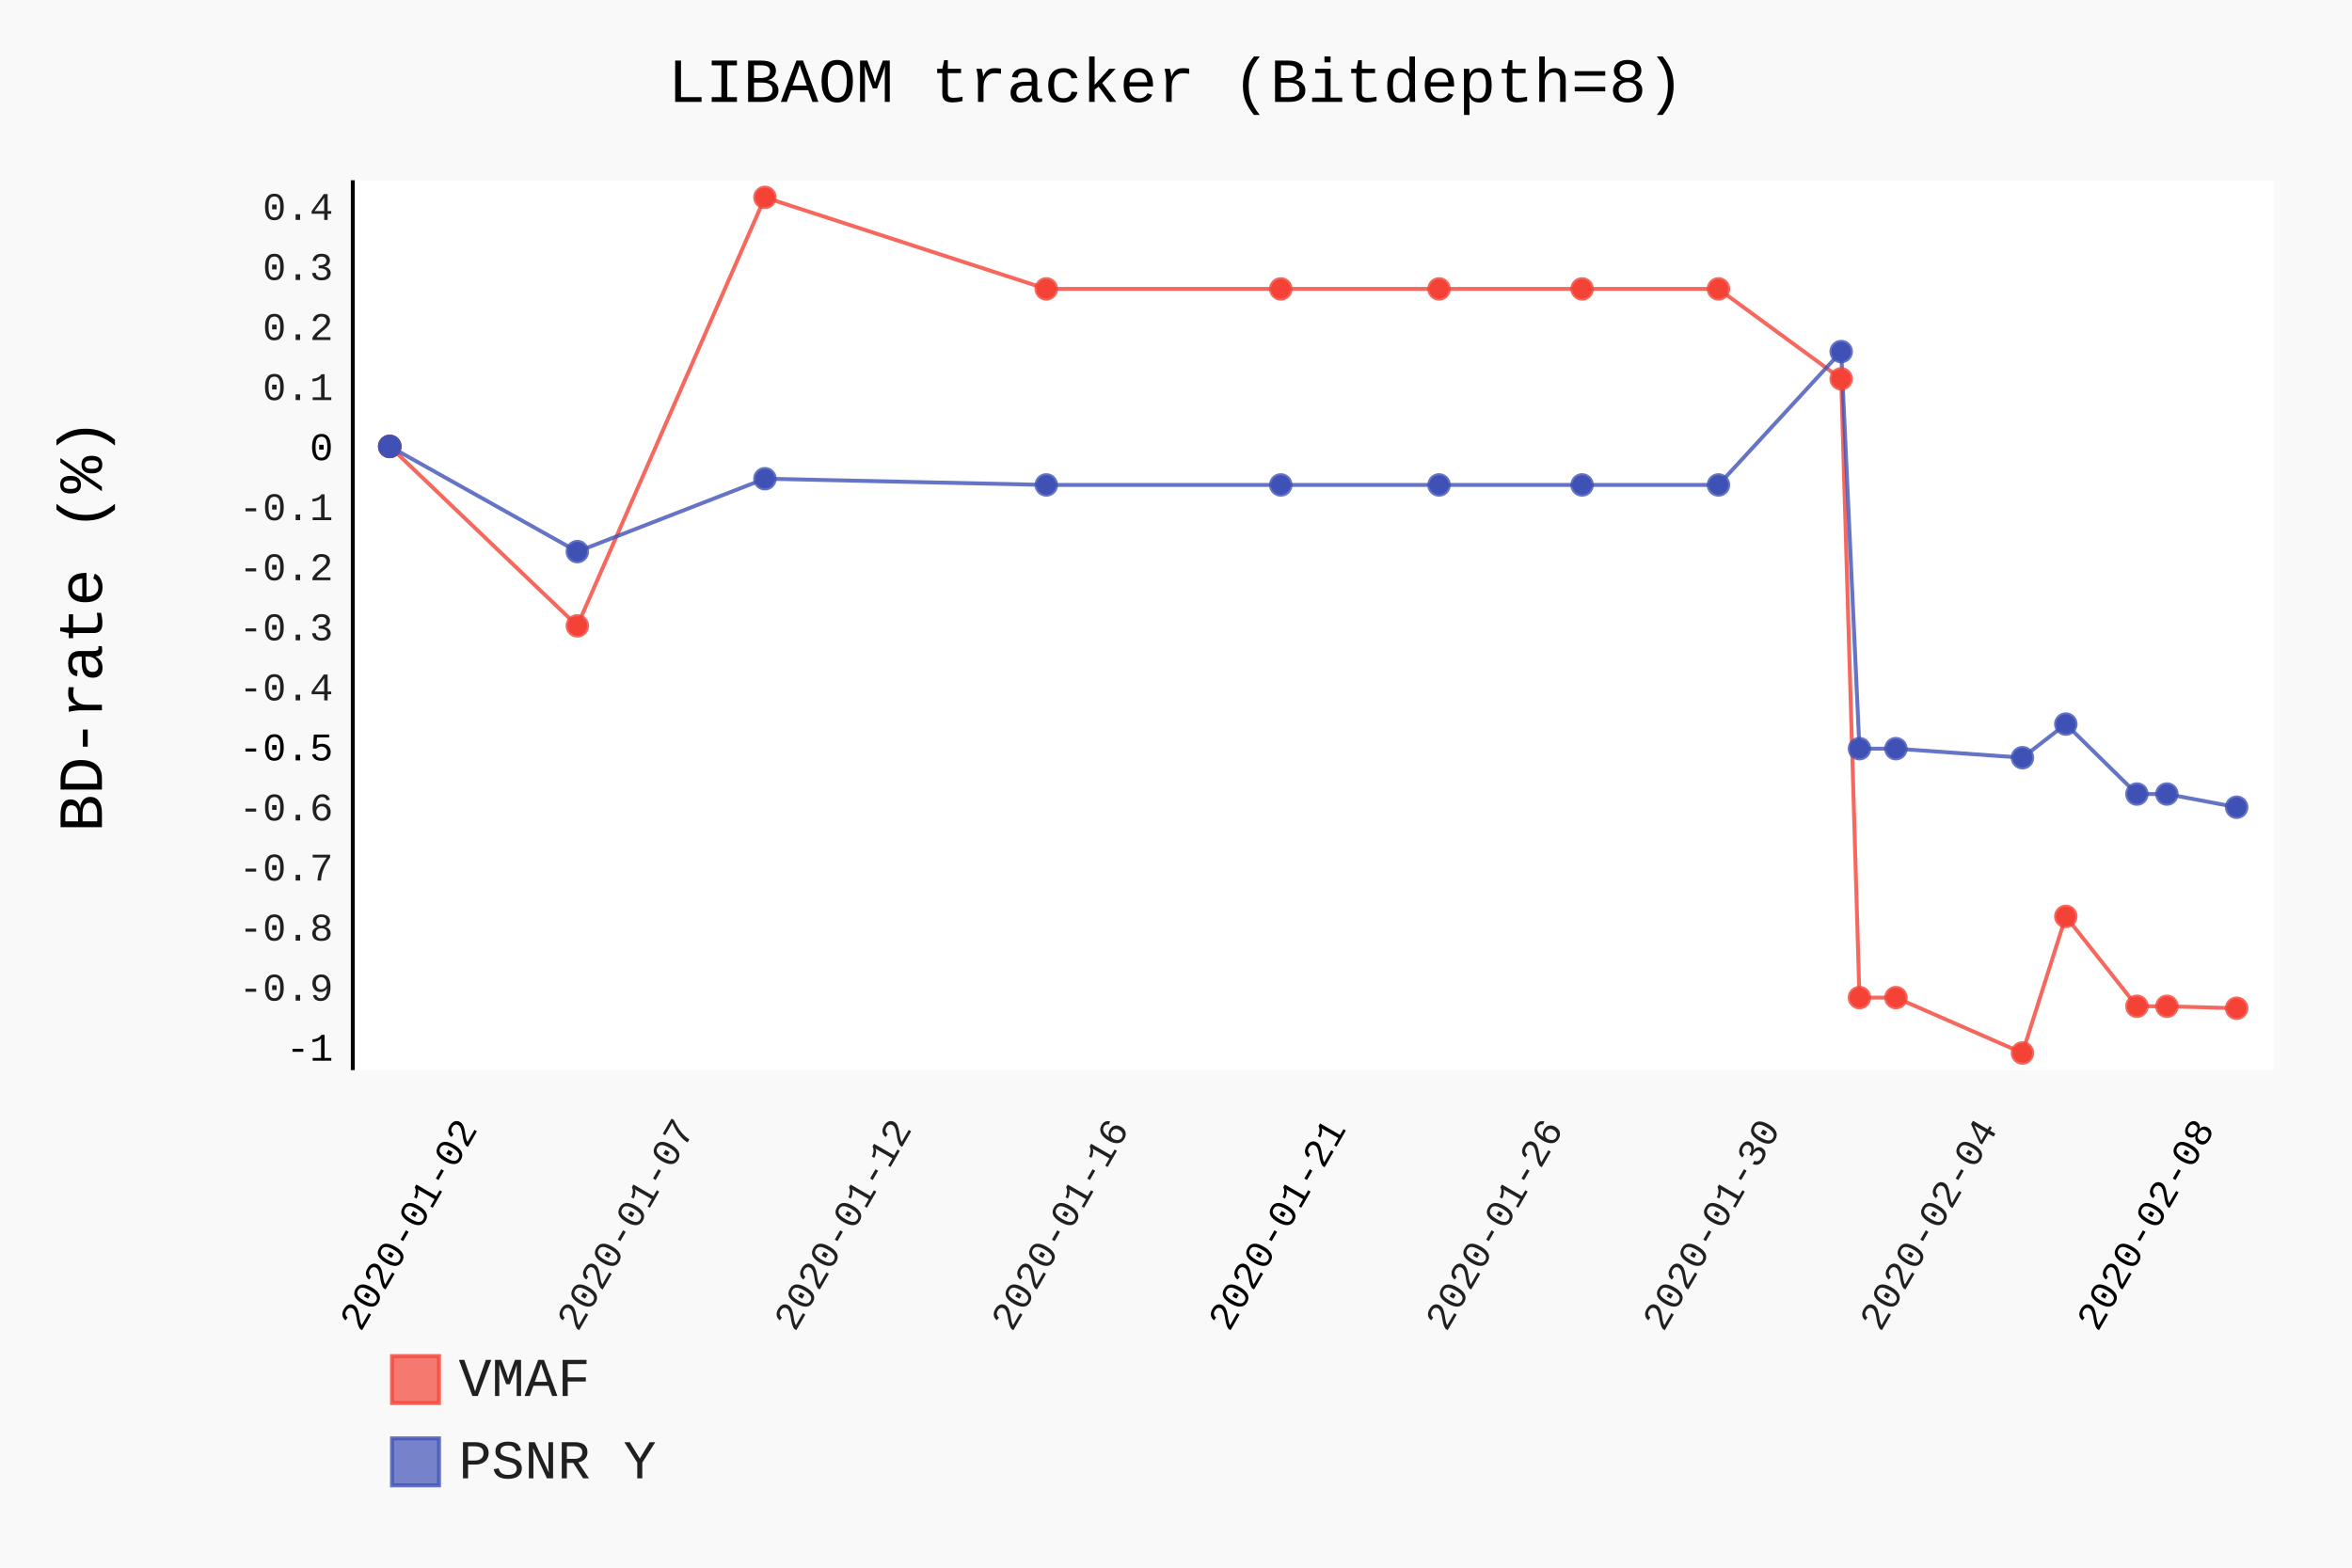
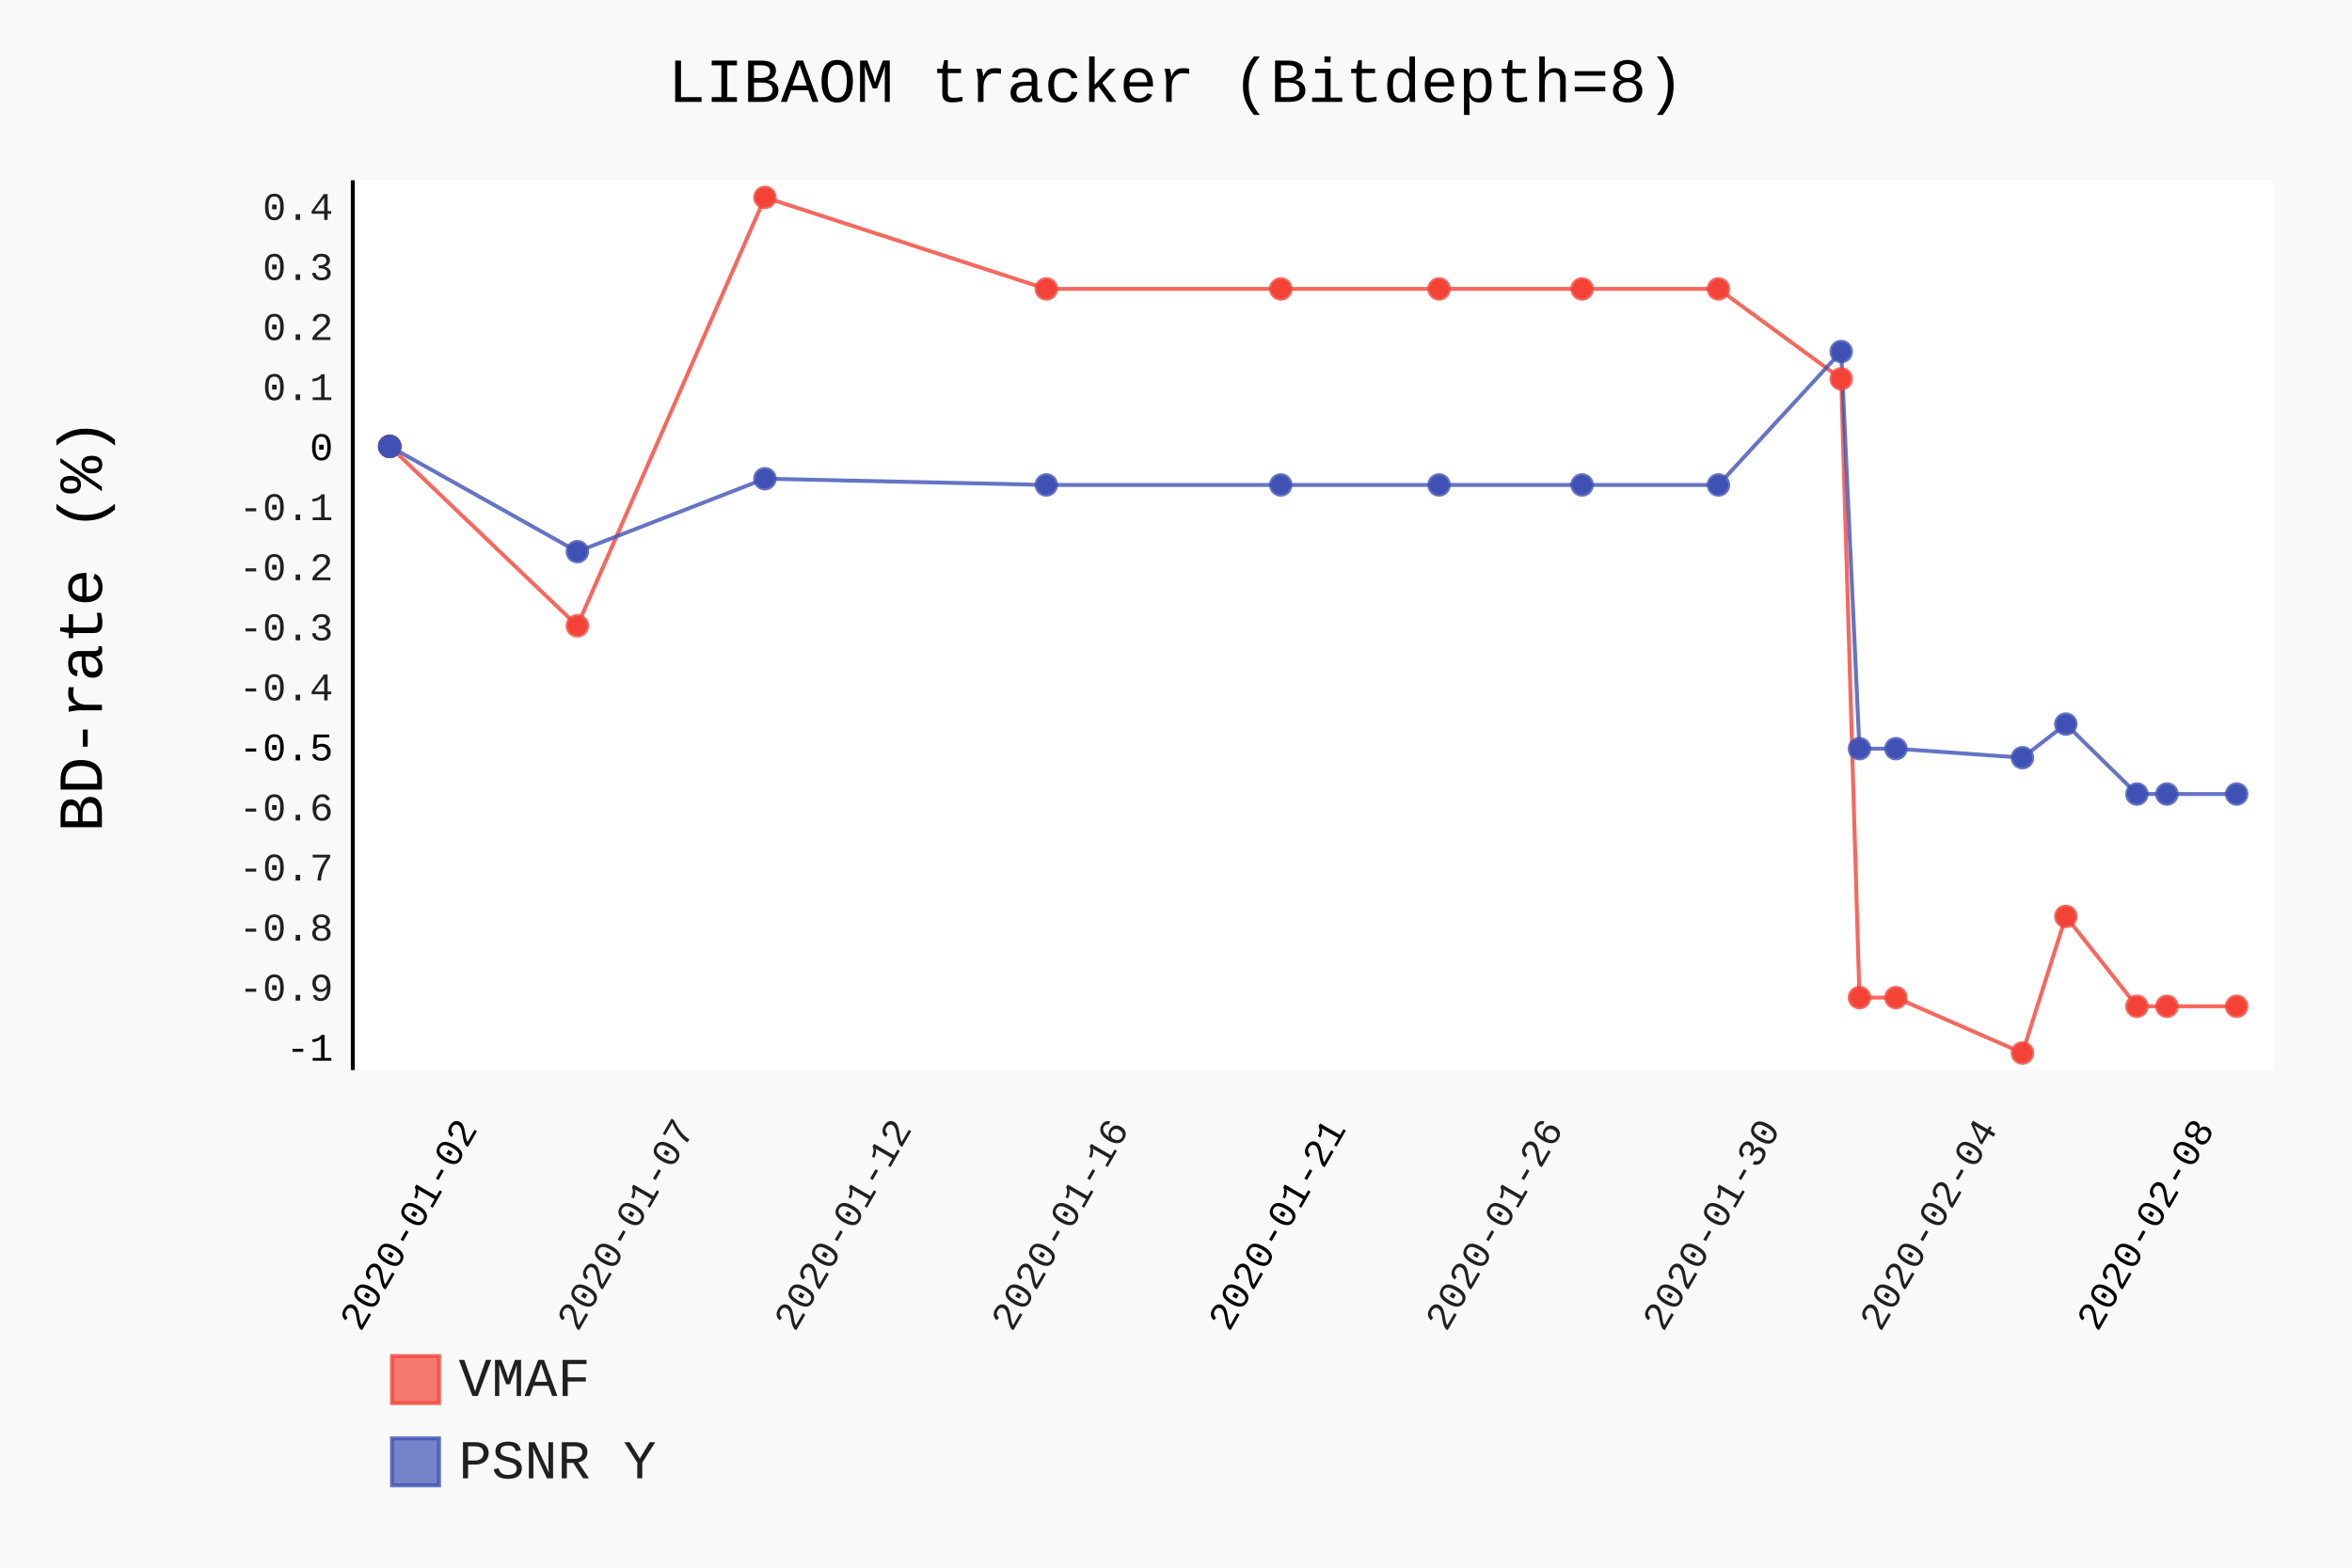
- <svg xmlns="http://www.w3.org/2000/svg" class="pygal-chart" id="chart-7f318e34-a7c3-47f7-a44c-207739752364" viewBox="0 0 600 400">
+ <svg xmlns="http://www.w3.org/2000/svg" class="pygal-chart" id="chart-7f683e13-42fb-4047-a7c3-db30b36d2b2c" viewBox="0 0 600 400">
  <defs>
-     <style type="text/css">#chart-7f318e34-a7c3-47f7-a44c-207739752364{-webkit-user-select:none;-webkit-font-smoothing:antialiased;font-family:Consolas,"Liberation Mono",Menlo,Courier,monospace}#chart-7f318e34-a7c3-47f7-a44c-207739752364 .title{font-family:Consolas,"Liberation Mono",Menlo,Courier,monospace;font-size:16px}#chart-7f318e34-a7c3-47f7-a44c-207739752364 .legends .legend text{font-family:Consolas,"Liberation Mono",Menlo,Courier,monospace;font-size:14px}#chart-7f318e34-a7c3-47f7-a44c-207739752364 .axis text{font-family:Consolas,"Liberation Mono",Menlo,Courier,monospace;font-size:10px}#chart-7f318e34-a7c3-47f7-a44c-207739752364 .axis text.major{font-family:Consolas,"Liberation Mono",Menlo,Courier,monospace;font-size:10px}#chart-7f318e34-a7c3-47f7-a44c-207739752364 .text-overlay text.value{font-family:Consolas,"Liberation Mono",Menlo,Courier,monospace;font-size:16px}#chart-7f318e34-a7c3-47f7-a44c-207739752364 .text-overlay text.label{font-family:Consolas,"Liberation Mono",Menlo,Courier,monospace;font-size:10px}#chart-7f318e34-a7c3-47f7-a44c-207739752364 .tooltip{font-family:Consolas,"Liberation Mono",Menlo,Courier,monospace;font-size:14px}#chart-7f318e34-a7c3-47f7-a44c-207739752364 text.no_data{font-family:Consolas,"Liberation Mono",Menlo,Courier,monospace;font-size:64px}
- #chart-7f318e34-a7c3-47f7-a44c-207739752364{background-color:rgba(249,249,249,1)}#chart-7f318e34-a7c3-47f7-a44c-207739752364 path,#chart-7f318e34-a7c3-47f7-a44c-207739752364 line,#chart-7f318e34-a7c3-47f7-a44c-207739752364 rect,#chart-7f318e34-a7c3-47f7-a44c-207739752364 circle{-webkit-transition:150ms;-moz-transition:150ms;transition:150ms}#chart-7f318e34-a7c3-47f7-a44c-207739752364 .graph &gt; .background{fill:rgba(249,249,249,1)}#chart-7f318e34-a7c3-47f7-a44c-207739752364 .plot &gt; .background{fill:rgba(255,255,255,1)}#chart-7f318e34-a7c3-47f7-a44c-207739752364 .graph{fill:rgba(0,0,0,.87)}#chart-7f318e34-a7c3-47f7-a44c-207739752364 text.no_data{fill:rgba(0,0,0,1)}#chart-7f318e34-a7c3-47f7-a44c-207739752364 .title{fill:rgba(0,0,0,1)}#chart-7f318e34-a7c3-47f7-a44c-207739752364 .legends .legend text{fill:rgba(0,0,0,.87)}#chart-7f318e34-a7c3-47f7-a44c-207739752364 .legends .legend:hover text{fill:rgba(0,0,0,1)}#chart-7f318e34-a7c3-47f7-a44c-207739752364 .axis .line{stroke:rgba(0,0,0,1)}#chart-7f318e34-a7c3-47f7-a44c-207739752364 .axis .guide.line{stroke:rgba(0,0,0,.54)}#chart-7f318e34-a7c3-47f7-a44c-207739752364 .axis .major.line{stroke:rgba(0,0,0,.87)}#chart-7f318e34-a7c3-47f7-a44c-207739752364 .axis text.major{fill:rgba(0,0,0,1)}#chart-7f318e34-a7c3-47f7-a44c-207739752364 .axis.y .guides:hover .guide.line,#chart-7f318e34-a7c3-47f7-a44c-207739752364 .line-graph .axis.x .guides:hover .guide.line,#chart-7f318e34-a7c3-47f7-a44c-207739752364 .stackedline-graph .axis.x .guides:hover .guide.line,#chart-7f318e34-a7c3-47f7-a44c-207739752364 .xy-graph .axis.x .guides:hover .guide.line{stroke:rgba(0,0,0,1)}#chart-7f318e34-a7c3-47f7-a44c-207739752364 .axis .guides:hover text{fill:rgba(0,0,0,1)}#chart-7f318e34-a7c3-47f7-a44c-207739752364 .reactive{fill-opacity:.7;stroke-opacity:.8}#chart-7f318e34-a7c3-47f7-a44c-207739752364 .ci{stroke:rgba(0,0,0,.87)}#chart-7f318e34-a7c3-47f7-a44c-207739752364 .reactive.active,#chart-7f318e34-a7c3-47f7-a44c-207739752364 .active .reactive{fill-opacity:.8;stroke-opacity:.9;stroke-width:4}#chart-7f318e34-a7c3-47f7-a44c-207739752364 .ci .reactive.active{stroke-width:1.5}#chart-7f318e34-a7c3-47f7-a44c-207739752364 .series text{fill:rgba(0,0,0,1)}#chart-7f318e34-a7c3-47f7-a44c-207739752364 .tooltip rect{fill:rgba(255,255,255,1);stroke:rgba(0,0,0,1);-webkit-transition:opacity 150ms;-moz-transition:opacity 150ms;transition:opacity 150ms}#chart-7f318e34-a7c3-47f7-a44c-207739752364 .tooltip .label{fill:rgba(0,0,0,.87)}#chart-7f318e34-a7c3-47f7-a44c-207739752364 .tooltip .label{fill:rgba(0,0,0,.87)}#chart-7f318e34-a7c3-47f7-a44c-207739752364 .tooltip .legend{font-size:.8em;fill:rgba(0,0,0,.54)}#chart-7f318e34-a7c3-47f7-a44c-207739752364 .tooltip .x_label{font-size:.6em;fill:rgba(0,0,0,1)}#chart-7f318e34-a7c3-47f7-a44c-207739752364 .tooltip .xlink{font-size:.5em;text-decoration:underline}#chart-7f318e34-a7c3-47f7-a44c-207739752364 .tooltip .value{font-size:1.5em}#chart-7f318e34-a7c3-47f7-a44c-207739752364 .bound{font-size:.5em}#chart-7f318e34-a7c3-47f7-a44c-207739752364 .max-value{font-size:.75em;fill:rgba(0,0,0,.54)}#chart-7f318e34-a7c3-47f7-a44c-207739752364 .map-element{fill:rgba(255,255,255,1);stroke:rgba(0,0,0,.54) !important}#chart-7f318e34-a7c3-47f7-a44c-207739752364 .map-element .reactive{fill-opacity:inherit;stroke-opacity:inherit}#chart-7f318e34-a7c3-47f7-a44c-207739752364 .color-0,#chart-7f318e34-a7c3-47f7-a44c-207739752364 .color-0 a:visited{stroke:#F44336;fill:#F44336}#chart-7f318e34-a7c3-47f7-a44c-207739752364 .color-1,#chart-7f318e34-a7c3-47f7-a44c-207739752364 .color-1 a:visited{stroke:#3F51B5;fill:#3F51B5}#chart-7f318e34-a7c3-47f7-a44c-207739752364 .text-overlay .color-0 text{fill:black}#chart-7f318e34-a7c3-47f7-a44c-207739752364 .text-overlay .color-1 text{fill:black}
- #chart-7f318e34-a7c3-47f7-a44c-207739752364 text.no_data{text-anchor:middle}#chart-7f318e34-a7c3-47f7-a44c-207739752364 .guide.line{fill:none}#chart-7f318e34-a7c3-47f7-a44c-207739752364 .centered{text-anchor:middle}#chart-7f318e34-a7c3-47f7-a44c-207739752364 .title{text-anchor:middle}#chart-7f318e34-a7c3-47f7-a44c-207739752364 .legends .legend text{fill-opacity:1}#chart-7f318e34-a7c3-47f7-a44c-207739752364 .axis.x text{text-anchor:middle}#chart-7f318e34-a7c3-47f7-a44c-207739752364 .axis.x:not(.web) text[transform]{text-anchor:start}#chart-7f318e34-a7c3-47f7-a44c-207739752364 .axis.x:not(.web) text[transform].backwards{text-anchor:end}#chart-7f318e34-a7c3-47f7-a44c-207739752364 .axis.y text{text-anchor:end}#chart-7f318e34-a7c3-47f7-a44c-207739752364 .axis.y text[transform].backwards{text-anchor:start}#chart-7f318e34-a7c3-47f7-a44c-207739752364 .axis.y2 text{text-anchor:start}#chart-7f318e34-a7c3-47f7-a44c-207739752364 .axis.y2 text[transform].backwards{text-anchor:end}#chart-7f318e34-a7c3-47f7-a44c-207739752364 .axis .guide.line{stroke-dasharray:4,4}#chart-7f318e34-a7c3-47f7-a44c-207739752364 .axis .major.guide.line{stroke-dasharray:6,6}#chart-7f318e34-a7c3-47f7-a44c-207739752364 .horizontal .axis.y .guide.line,#chart-7f318e34-a7c3-47f7-a44c-207739752364 .horizontal .axis.y2 .guide.line,#chart-7f318e34-a7c3-47f7-a44c-207739752364 .vertical .axis.x .guide.line{opacity:0}#chart-7f318e34-a7c3-47f7-a44c-207739752364 .horizontal .axis.always_show .guide.line,#chart-7f318e34-a7c3-47f7-a44c-207739752364 .vertical .axis.always_show .guide.line{opacity:1 !important}#chart-7f318e34-a7c3-47f7-a44c-207739752364 .axis.y .guides:hover .guide.line,#chart-7f318e34-a7c3-47f7-a44c-207739752364 .axis.y2 .guides:hover .guide.line,#chart-7f318e34-a7c3-47f7-a44c-207739752364 .axis.x .guides:hover .guide.line{opacity:1}#chart-7f318e34-a7c3-47f7-a44c-207739752364 .axis .guides:hover text{opacity:1}#chart-7f318e34-a7c3-47f7-a44c-207739752364 .nofill{fill:none}#chart-7f318e34-a7c3-47f7-a44c-207739752364 .subtle-fill{fill-opacity:.2}#chart-7f318e34-a7c3-47f7-a44c-207739752364 .dot{stroke-width:1px;fill-opacity:1}#chart-7f318e34-a7c3-47f7-a44c-207739752364 .dot.active{stroke-width:5px}#chart-7f318e34-a7c3-47f7-a44c-207739752364 .dot.negative{fill:transparent}#chart-7f318e34-a7c3-47f7-a44c-207739752364 text,#chart-7f318e34-a7c3-47f7-a44c-207739752364 tspan{stroke:none !important}#chart-7f318e34-a7c3-47f7-a44c-207739752364 .series text.active{opacity:1}#chart-7f318e34-a7c3-47f7-a44c-207739752364 .tooltip rect{fill-opacity:.95;stroke-width:.5}#chart-7f318e34-a7c3-47f7-a44c-207739752364 .tooltip text{fill-opacity:1}#chart-7f318e34-a7c3-47f7-a44c-207739752364 .showable{visibility:hidden}#chart-7f318e34-a7c3-47f7-a44c-207739752364 .showable.shown{visibility:visible}#chart-7f318e34-a7c3-47f7-a44c-207739752364 .gauge-background{fill:rgba(229,229,229,1);stroke:none}#chart-7f318e34-a7c3-47f7-a44c-207739752364 .bg-lines{stroke:rgba(249,249,249,1);stroke-width:2px}</style>
+     <style type="text/css">#chart-7f683e13-42fb-4047-a7c3-db30b36d2b2c{-webkit-user-select:none;-webkit-font-smoothing:antialiased;font-family:Consolas,"Liberation Mono",Menlo,Courier,monospace}#chart-7f683e13-42fb-4047-a7c3-db30b36d2b2c .title{font-family:Consolas,"Liberation Mono",Menlo,Courier,monospace;font-size:16px}#chart-7f683e13-42fb-4047-a7c3-db30b36d2b2c .legends .legend text{font-family:Consolas,"Liberation Mono",Menlo,Courier,monospace;font-size:14px}#chart-7f683e13-42fb-4047-a7c3-db30b36d2b2c .axis text{font-family:Consolas,"Liberation Mono",Menlo,Courier,monospace;font-size:10px}#chart-7f683e13-42fb-4047-a7c3-db30b36d2b2c .axis text.major{font-family:Consolas,"Liberation Mono",Menlo,Courier,monospace;font-size:10px}#chart-7f683e13-42fb-4047-a7c3-db30b36d2b2c .text-overlay text.value{font-family:Consolas,"Liberation Mono",Menlo,Courier,monospace;font-size:16px}#chart-7f683e13-42fb-4047-a7c3-db30b36d2b2c .text-overlay text.label{font-family:Consolas,"Liberation Mono",Menlo,Courier,monospace;font-size:10px}#chart-7f683e13-42fb-4047-a7c3-db30b36d2b2c .tooltip{font-family:Consolas,"Liberation Mono",Menlo,Courier,monospace;font-size:14px}#chart-7f683e13-42fb-4047-a7c3-db30b36d2b2c text.no_data{font-family:Consolas,"Liberation Mono",Menlo,Courier,monospace;font-size:64px}
+ #chart-7f683e13-42fb-4047-a7c3-db30b36d2b2c{background-color:rgba(249,249,249,1)}#chart-7f683e13-42fb-4047-a7c3-db30b36d2b2c path,#chart-7f683e13-42fb-4047-a7c3-db30b36d2b2c line,#chart-7f683e13-42fb-4047-a7c3-db30b36d2b2c rect,#chart-7f683e13-42fb-4047-a7c3-db30b36d2b2c circle{-webkit-transition:150ms;-moz-transition:150ms;transition:150ms}#chart-7f683e13-42fb-4047-a7c3-db30b36d2b2c .graph &gt; .background{fill:rgba(249,249,249,1)}#chart-7f683e13-42fb-4047-a7c3-db30b36d2b2c .plot &gt; .background{fill:rgba(255,255,255,1)}#chart-7f683e13-42fb-4047-a7c3-db30b36d2b2c .graph{fill:rgba(0,0,0,.87)}#chart-7f683e13-42fb-4047-a7c3-db30b36d2b2c text.no_data{fill:rgba(0,0,0,1)}#chart-7f683e13-42fb-4047-a7c3-db30b36d2b2c .title{fill:rgba(0,0,0,1)}#chart-7f683e13-42fb-4047-a7c3-db30b36d2b2c .legends .legend text{fill:rgba(0,0,0,.87)}#chart-7f683e13-42fb-4047-a7c3-db30b36d2b2c .legends .legend:hover text{fill:rgba(0,0,0,1)}#chart-7f683e13-42fb-4047-a7c3-db30b36d2b2c .axis .line{stroke:rgba(0,0,0,1)}#chart-7f683e13-42fb-4047-a7c3-db30b36d2b2c .axis .guide.line{stroke:rgba(0,0,0,.54)}#chart-7f683e13-42fb-4047-a7c3-db30b36d2b2c .axis .major.line{stroke:rgba(0,0,0,.87)}#chart-7f683e13-42fb-4047-a7c3-db30b36d2b2c .axis text.major{fill:rgba(0,0,0,1)}#chart-7f683e13-42fb-4047-a7c3-db30b36d2b2c .axis.y .guides:hover .guide.line,#chart-7f683e13-42fb-4047-a7c3-db30b36d2b2c .line-graph .axis.x .guides:hover .guide.line,#chart-7f683e13-42fb-4047-a7c3-db30b36d2b2c .stackedline-graph .axis.x .guides:hover .guide.line,#chart-7f683e13-42fb-4047-a7c3-db30b36d2b2c .xy-graph .axis.x .guides:hover .guide.line{stroke:rgba(0,0,0,1)}#chart-7f683e13-42fb-4047-a7c3-db30b36d2b2c .axis .guides:hover text{fill:rgba(0,0,0,1)}#chart-7f683e13-42fb-4047-a7c3-db30b36d2b2c .reactive{fill-opacity:.7;stroke-opacity:.8}#chart-7f683e13-42fb-4047-a7c3-db30b36d2b2c .ci{stroke:rgba(0,0,0,.87)}#chart-7f683e13-42fb-4047-a7c3-db30b36d2b2c .reactive.active,#chart-7f683e13-42fb-4047-a7c3-db30b36d2b2c .active .reactive{fill-opacity:.8;stroke-opacity:.9;stroke-width:4}#chart-7f683e13-42fb-4047-a7c3-db30b36d2b2c .ci .reactive.active{stroke-width:1.5}#chart-7f683e13-42fb-4047-a7c3-db30b36d2b2c .series text{fill:rgba(0,0,0,1)}#chart-7f683e13-42fb-4047-a7c3-db30b36d2b2c .tooltip rect{fill:rgba(255,255,255,1);stroke:rgba(0,0,0,1);-webkit-transition:opacity 150ms;-moz-transition:opacity 150ms;transition:opacity 150ms}#chart-7f683e13-42fb-4047-a7c3-db30b36d2b2c .tooltip .label{fill:rgba(0,0,0,.87)}#chart-7f683e13-42fb-4047-a7c3-db30b36d2b2c .tooltip .label{fill:rgba(0,0,0,.87)}#chart-7f683e13-42fb-4047-a7c3-db30b36d2b2c .tooltip .legend{font-size:.8em;fill:rgba(0,0,0,.54)}#chart-7f683e13-42fb-4047-a7c3-db30b36d2b2c .tooltip .x_label{font-size:.6em;fill:rgba(0,0,0,1)}#chart-7f683e13-42fb-4047-a7c3-db30b36d2b2c .tooltip .xlink{font-size:.5em;text-decoration:underline}#chart-7f683e13-42fb-4047-a7c3-db30b36d2b2c .tooltip .value{font-size:1.5em}#chart-7f683e13-42fb-4047-a7c3-db30b36d2b2c .bound{font-size:.5em}#chart-7f683e13-42fb-4047-a7c3-db30b36d2b2c .max-value{font-size:.75em;fill:rgba(0,0,0,.54)}#chart-7f683e13-42fb-4047-a7c3-db30b36d2b2c .map-element{fill:rgba(255,255,255,1);stroke:rgba(0,0,0,.54) !important}#chart-7f683e13-42fb-4047-a7c3-db30b36d2b2c .map-element .reactive{fill-opacity:inherit;stroke-opacity:inherit}#chart-7f683e13-42fb-4047-a7c3-db30b36d2b2c .color-0,#chart-7f683e13-42fb-4047-a7c3-db30b36d2b2c .color-0 a:visited{stroke:#F44336;fill:#F44336}#chart-7f683e13-42fb-4047-a7c3-db30b36d2b2c .color-1,#chart-7f683e13-42fb-4047-a7c3-db30b36d2b2c .color-1 a:visited{stroke:#3F51B5;fill:#3F51B5}#chart-7f683e13-42fb-4047-a7c3-db30b36d2b2c .text-overlay .color-0 text{fill:black}#chart-7f683e13-42fb-4047-a7c3-db30b36d2b2c .text-overlay .color-1 text{fill:black}
+ #chart-7f683e13-42fb-4047-a7c3-db30b36d2b2c text.no_data{text-anchor:middle}#chart-7f683e13-42fb-4047-a7c3-db30b36d2b2c .guide.line{fill:none}#chart-7f683e13-42fb-4047-a7c3-db30b36d2b2c .centered{text-anchor:middle}#chart-7f683e13-42fb-4047-a7c3-db30b36d2b2c .title{text-anchor:middle}#chart-7f683e13-42fb-4047-a7c3-db30b36d2b2c .legends .legend text{fill-opacity:1}#chart-7f683e13-42fb-4047-a7c3-db30b36d2b2c .axis.x text{text-anchor:middle}#chart-7f683e13-42fb-4047-a7c3-db30b36d2b2c .axis.x:not(.web) text[transform]{text-anchor:start}#chart-7f683e13-42fb-4047-a7c3-db30b36d2b2c .axis.x:not(.web) text[transform].backwards{text-anchor:end}#chart-7f683e13-42fb-4047-a7c3-db30b36d2b2c .axis.y text{text-anchor:end}#chart-7f683e13-42fb-4047-a7c3-db30b36d2b2c .axis.y text[transform].backwards{text-anchor:start}#chart-7f683e13-42fb-4047-a7c3-db30b36d2b2c .axis.y2 text{text-anchor:start}#chart-7f683e13-42fb-4047-a7c3-db30b36d2b2c .axis.y2 text[transform].backwards{text-anchor:end}#chart-7f683e13-42fb-4047-a7c3-db30b36d2b2c .axis .guide.line{stroke-dasharray:4,4}#chart-7f683e13-42fb-4047-a7c3-db30b36d2b2c .axis .major.guide.line{stroke-dasharray:6,6}#chart-7f683e13-42fb-4047-a7c3-db30b36d2b2c .horizontal .axis.y .guide.line,#chart-7f683e13-42fb-4047-a7c3-db30b36d2b2c .horizontal .axis.y2 .guide.line,#chart-7f683e13-42fb-4047-a7c3-db30b36d2b2c .vertical .axis.x .guide.line{opacity:0}#chart-7f683e13-42fb-4047-a7c3-db30b36d2b2c .horizontal .axis.always_show .guide.line,#chart-7f683e13-42fb-4047-a7c3-db30b36d2b2c .vertical .axis.always_show .guide.line{opacity:1 !important}#chart-7f683e13-42fb-4047-a7c3-db30b36d2b2c .axis.y .guides:hover .guide.line,#chart-7f683e13-42fb-4047-a7c3-db30b36d2b2c .axis.y2 .guides:hover .guide.line,#chart-7f683e13-42fb-4047-a7c3-db30b36d2b2c .axis.x .guides:hover .guide.line{opacity:1}#chart-7f683e13-42fb-4047-a7c3-db30b36d2b2c .axis .guides:hover text{opacity:1}#chart-7f683e13-42fb-4047-a7c3-db30b36d2b2c .nofill{fill:none}#chart-7f683e13-42fb-4047-a7c3-db30b36d2b2c .subtle-fill{fill-opacity:.2}#chart-7f683e13-42fb-4047-a7c3-db30b36d2b2c .dot{stroke-width:1px;fill-opacity:1}#chart-7f683e13-42fb-4047-a7c3-db30b36d2b2c .dot.active{stroke-width:5px}#chart-7f683e13-42fb-4047-a7c3-db30b36d2b2c .dot.negative{fill:transparent}#chart-7f683e13-42fb-4047-a7c3-db30b36d2b2c text,#chart-7f683e13-42fb-4047-a7c3-db30b36d2b2c tspan{stroke:none !important}#chart-7f683e13-42fb-4047-a7c3-db30b36d2b2c .series text.active{opacity:1}#chart-7f683e13-42fb-4047-a7c3-db30b36d2b2c .tooltip rect{fill-opacity:.95;stroke-width:.5}#chart-7f683e13-42fb-4047-a7c3-db30b36d2b2c .tooltip text{fill-opacity:1}#chart-7f683e13-42fb-4047-a7c3-db30b36d2b2c .showable{visibility:hidden}#chart-7f683e13-42fb-4047-a7c3-db30b36d2b2c .showable.shown{visibility:visible}#chart-7f683e13-42fb-4047-a7c3-db30b36d2b2c .gauge-background{fill:rgba(229,229,229,1);stroke:none}#chart-7f683e13-42fb-4047-a7c3-db30b36d2b2c .bg-lines{stroke:rgba(249,249,249,1);stroke-width:2px}</style>
  </defs>
  <g class="graph datetimeline-graph vertical">
    <rect class="background" height="400" width="600" x="0" y="0" />
    <g class="plot" transform="translate(90, 46)">
      <rect class="background" height="227.038" width="490.0" x="0" y="0" />
      <g class="axis y">
        <g class="guides">
          <text class="major" x="-5" y="224.642">-1</text>
        </g>
        <g class="guides">
          <text class="" x="-5" y="209.319">-0.9</text>
        </g>
        <g class="guides">
          <text class="" x="-5" y="193.995">-0.8</text>
        </g>
        <g class="guides">
          <text class="" x="-5" y="178.671">-0.7</text>
        </g>
        <g class="guides">
          <text class="" x="-5" y="163.348">-0.6</text>
        </g>
        <g class="guides">
          <text class="major" x="-5" y="148.024">-0.5</text>
        </g>
        <g class="guides">
          <text class="" x="-5" y="132.7">-0.4</text>
        </g>
        <g class="guides">
          <text class="" x="-5" y="117.377">-0.3</text>
        </g>
        <g class="guides">
          <text class="" x="-5" y="102.053">-0.2</text>
        </g>
        <g class="guides">
          <text class="" x="-5" y="86.729">-0.1</text>
        </g>
        <g class="guides">
          <text class="major" x="-5" y="71.406">0</text>
        </g>
        <g class="guides">
          <text class="" x="-5" y="56.082">0.1</text>
        </g>
        <g class="guides">
          <text class="" x="-5" y="40.758">0.2</text>
        </g>
        <g class="guides">
          <text class="" x="-5" y="25.435">0.3</text>
        </g>
        <g class="guides">
          <text class="" x="-5" y="10.111">0.4</text>
        </g>
      </g>
      <g class="axis x">
        <path class="line" d="M0 0 v227.038" />
        <g class="guides">
          <path class="major guide line" d="M32.021 0 v227.038" />
          <text class="major backwards" transform="rotate(300 32.02112 242.0385)" x="32.021" y="242.038">2020-01-02</text>
        </g>
        <g class="guides">
          <path class="guide line" d="M87.408 0 v227.038" />
          <text class="backwards" transform="rotate(300 87.40848 242.0385)" x="87.408" y="242.038">2020-01-07</text>
        </g>
        <g class="guides">
          <path class="guide line" d="M142.796 0 v227.038" />
          <text class="backwards" transform="rotate(300 142.7958 242.0385)" x="142.796" y="242.038">2020-01-12</text>
        </g>
        <g class="guides">
          <path class="guide line" d="M198.183 0 v227.038" />
          <text class="backwards" transform="rotate(300 198.1832 242.0385)" x="198.183" y="242.038">2020-01-16</text>
        </g>
        <g class="guides">
          <path class="major guide line" d="M253.571 0 v227.038" />
          <text class="major backwards" transform="rotate(300 253.5706 242.0385)" x="253.571" y="242.038">2020-01-21</text>
        </g>
        <g class="guides">
          <path class="guide line" d="M308.958 0 v227.038" />
          <text class="backwards" transform="rotate(300 308.9579 242.0385)" x="308.958" y="242.038">2020-01-26</text>
        </g>
        <g class="guides">
          <path class="guide line" d="M364.345 0 v227.038" />
          <text class="backwards" transform="rotate(300 364.3453 242.0385)" x="364.345" y="242.038">2020-01-30</text>
        </g>
        <g class="guides">
          <path class="guide line" d="M419.733 0 v227.038" />
          <text class="backwards" transform="rotate(300 419.7327 242.0385)" x="419.733" y="242.038">2020-02-04</text>
        </g>
        <g class="guides">
          <path class="major guide line" d="M475.12 0 v227.038" />
          <text class="major backwards" transform="rotate(300 475.12 242.0385)" x="475.12" y="242.038">2020-02-08</text>
        </g>
      </g>
      <g class="series serie-0 color-0">
-         <path class="line reactive nofill" d="M9.423 67.906 L9.423 67.906 57.278 113.679 105.132 4.366 176.914 27.716 236.733 27.716 277.101 27.716 313.593 27.716 348.378 27.716 379.688 50.657 384.352 208.545 393.65 208.545 425.932 222.672 436.993 187.828 455.132 210.761 462.784 210.761 480.577 211.264" />
+         <path class="line reactive nofill" d="M9.423 67.906 L9.423 67.906 57.278 113.679 105.132 4.366 176.914 27.716 236.733 27.716 277.101 27.716 313.593 27.716 348.378 27.716 379.688 50.657 384.352 208.545 393.65 208.545 425.932 222.672 436.993 187.828 455.132 210.761 462.784 210.761 480.577 210.761" />
      </g>
      <g class="series serie-1 color-1">
-         <path class="line reactive nofill" d="M9.423 67.906 L9.423 67.906 57.278 94.748 105.132 76.146 176.914 77.734 236.733 77.734 277.101 77.734 313.593 77.734 348.378 77.734 379.688 43.709 384.352 145.025 393.65 145.025 425.932 147.329 436.993 138.754 455.132 156.6 462.784 156.6 480.577 159.97" />
+         <path class="line reactive nofill" d="M9.423 67.906 L9.423 67.906 57.278 94.748 105.132 76.146 176.914 77.734 236.733 77.734 277.101 77.734 313.593 77.734 348.378 77.734 379.688 43.709 384.352 145.025 393.65 145.025 425.932 147.329 436.993 138.754 455.132 156.6 462.784 156.6 480.577 156.6" />
      </g>
    </g>
    <g class="titles">
      <text class="title plot_title" x="300.0" y="26">LIBAOM tracker (Bitdepth=8)</text>
      <text class="title" transform="rotate(-90 0 159.5192)" x="0" y="185.519">BD-rate (%)</text>
    </g>
    <g class="plot overlay" transform="translate(90, 46)">
      <g class="series serie-0 color-0">
        <g class="dots">
          <circle class="dot reactive tooltip-trigger" cx="9.423" cy="67.906" r="2.5" />
        </g>
        <g class="dots">
          <circle class="dot reactive tooltip-trigger" cx="9.423" cy="67.906" r="2.5" />
        </g>
        <g class="dots">
          <circle class="dot reactive tooltip-trigger" cx="57.278" cy="113.679" r="2.5" />
        </g>
        <g class="dots">
          <circle class="dot reactive tooltip-trigger" cx="105.132" cy="4.366" r="2.5" />
        </g>
        <g class="dots">
          <circle class="dot reactive tooltip-trigger" cx="176.914" cy="27.716" r="2.5" />
        </g>
        <g class="dots">
          <circle class="dot reactive tooltip-trigger" cx="236.733" cy="27.716" r="2.5" />
        </g>
        <g class="dots">
          <circle class="dot reactive tooltip-trigger" cx="277.101" cy="27.716" r="2.5" />
        </g>
        <g class="dots">
          <circle class="dot reactive tooltip-trigger" cx="313.593" cy="27.716" r="2.5" />
        </g>
        <g class="dots">
          <circle class="dot reactive tooltip-trigger" cx="348.378" cy="27.716" r="2.5" />
        </g>
        <g class="dots">
          <circle class="dot reactive tooltip-trigger" cx="379.688" cy="50.657" r="2.5" />
        </g>
        <g class="dots">
          <circle class="dot reactive tooltip-trigger" cx="384.352" cy="208.545" r="2.5" />
        </g>
        <g class="dots">
          <circle class="dot reactive tooltip-trigger" cx="393.65" cy="208.545" r="2.5" />
        </g>
        <g class="dots">
          <circle class="dot reactive tooltip-trigger" cx="425.932" cy="222.672" r="2.5" />
        </g>
        <g class="dots">
          <circle class="dot reactive tooltip-trigger" cx="436.993" cy="187.828" r="2.5" />
        </g>
        <g class="dots">
          <circle class="dot reactive tooltip-trigger" cx="455.132" cy="210.761" r="2.5" />
        </g>
        <g class="dots">
          <circle class="dot reactive tooltip-trigger" cx="462.784" cy="210.761" r="2.5" />
        </g>
        <g class="dots">
-           <circle class="dot reactive tooltip-trigger" cx="480.577" cy="211.264" r="2.5" />
+           <circle class="dot reactive tooltip-trigger" cx="480.577" cy="210.761" r="2.5" />
        </g>
      </g>
      <g class="series serie-1 color-1">
        <g class="dots">
          <circle class="dot reactive tooltip-trigger" cx="9.423" cy="67.906" r="2.5" />
        </g>
        <g class="dots">
          <circle class="dot reactive tooltip-trigger" cx="9.423" cy="67.906" r="2.5" />
        </g>
        <g class="dots">
          <circle class="dot reactive tooltip-trigger" cx="57.278" cy="94.748" r="2.5" />
        </g>
        <g class="dots">
          <circle class="dot reactive tooltip-trigger" cx="105.132" cy="76.146" r="2.5" />
        </g>
        <g class="dots">
          <circle class="dot reactive tooltip-trigger" cx="176.914" cy="77.734" r="2.5" />
        </g>
        <g class="dots">
          <circle class="dot reactive tooltip-trigger" cx="236.733" cy="77.734" r="2.5" />
        </g>
        <g class="dots">
          <circle class="dot reactive tooltip-trigger" cx="277.101" cy="77.734" r="2.5" />
        </g>
        <g class="dots">
          <circle class="dot reactive tooltip-trigger" cx="313.593" cy="77.734" r="2.5" />
        </g>
        <g class="dots">
          <circle class="dot reactive tooltip-trigger" cx="348.378" cy="77.734" r="2.5" />
        </g>
        <g class="dots">
          <circle class="dot reactive tooltip-trigger" cx="379.688" cy="43.709" r="2.5" />
        </g>
        <g class="dots">
          <circle class="dot reactive tooltip-trigger" cx="384.352" cy="145.025" r="2.5" />
        </g>
        <g class="dots">
          <circle class="dot reactive tooltip-trigger" cx="393.65" cy="145.025" r="2.5" />
        </g>
        <g class="dots">
          <circle class="dot reactive tooltip-trigger" cx="425.932" cy="147.329" r="2.5" />
        </g>
        <g class="dots">
          <circle class="dot reactive tooltip-trigger" cx="436.993" cy="138.754" r="2.5" />
        </g>
        <g class="dots">
          <circle class="dot reactive tooltip-trigger" cx="455.132" cy="156.6" r="2.5" />
        </g>
        <g class="dots">
          <circle class="dot reactive tooltip-trigger" cx="462.784" cy="156.6" r="2.5" />
        </g>
        <g class="dots">
-           <circle class="dot reactive tooltip-trigger" cx="480.577" cy="159.97" r="2.5" />
+           <circle class="dot reactive tooltip-trigger" cx="480.577" cy="156.6" r="2.5" />
        </g>
      </g>
    </g>
    <g class="plot text-overlay" transform="translate(90, 46)">
      <g class="series serie-0 color-0" />
      <g class="series serie-1 color-1" />
    </g>
    <g class="plot tooltip-overlay" transform="translate(90, 46)">
      <g class="tooltip" style="opacity: 0" transform="translate(0 0)">
        <rect class="tooltip-box" height="0" rx="0" ry="0" width="0" />
        <g class="text" />
      </g>
    </g>
    <g class="legends" transform="translate(100, 345)">
      <g class="legend reactive activate-serie" id="activate-serie-0">
        <rect class="color-0 reactive" height="12" width="12" x="0.0" y="1.0" />
        <text x="17.0" y="11.2">VMAF</text>
      </g>
      <g class="legend reactive activate-serie" id="activate-serie-1">
        <rect class="color-1 reactive" height="12" width="12" x="0.0" y="22.0" />
        <text x="17.0" y="32.2">PSNR Y</text>
      </g>
    </g>
  </g>
</svg>
